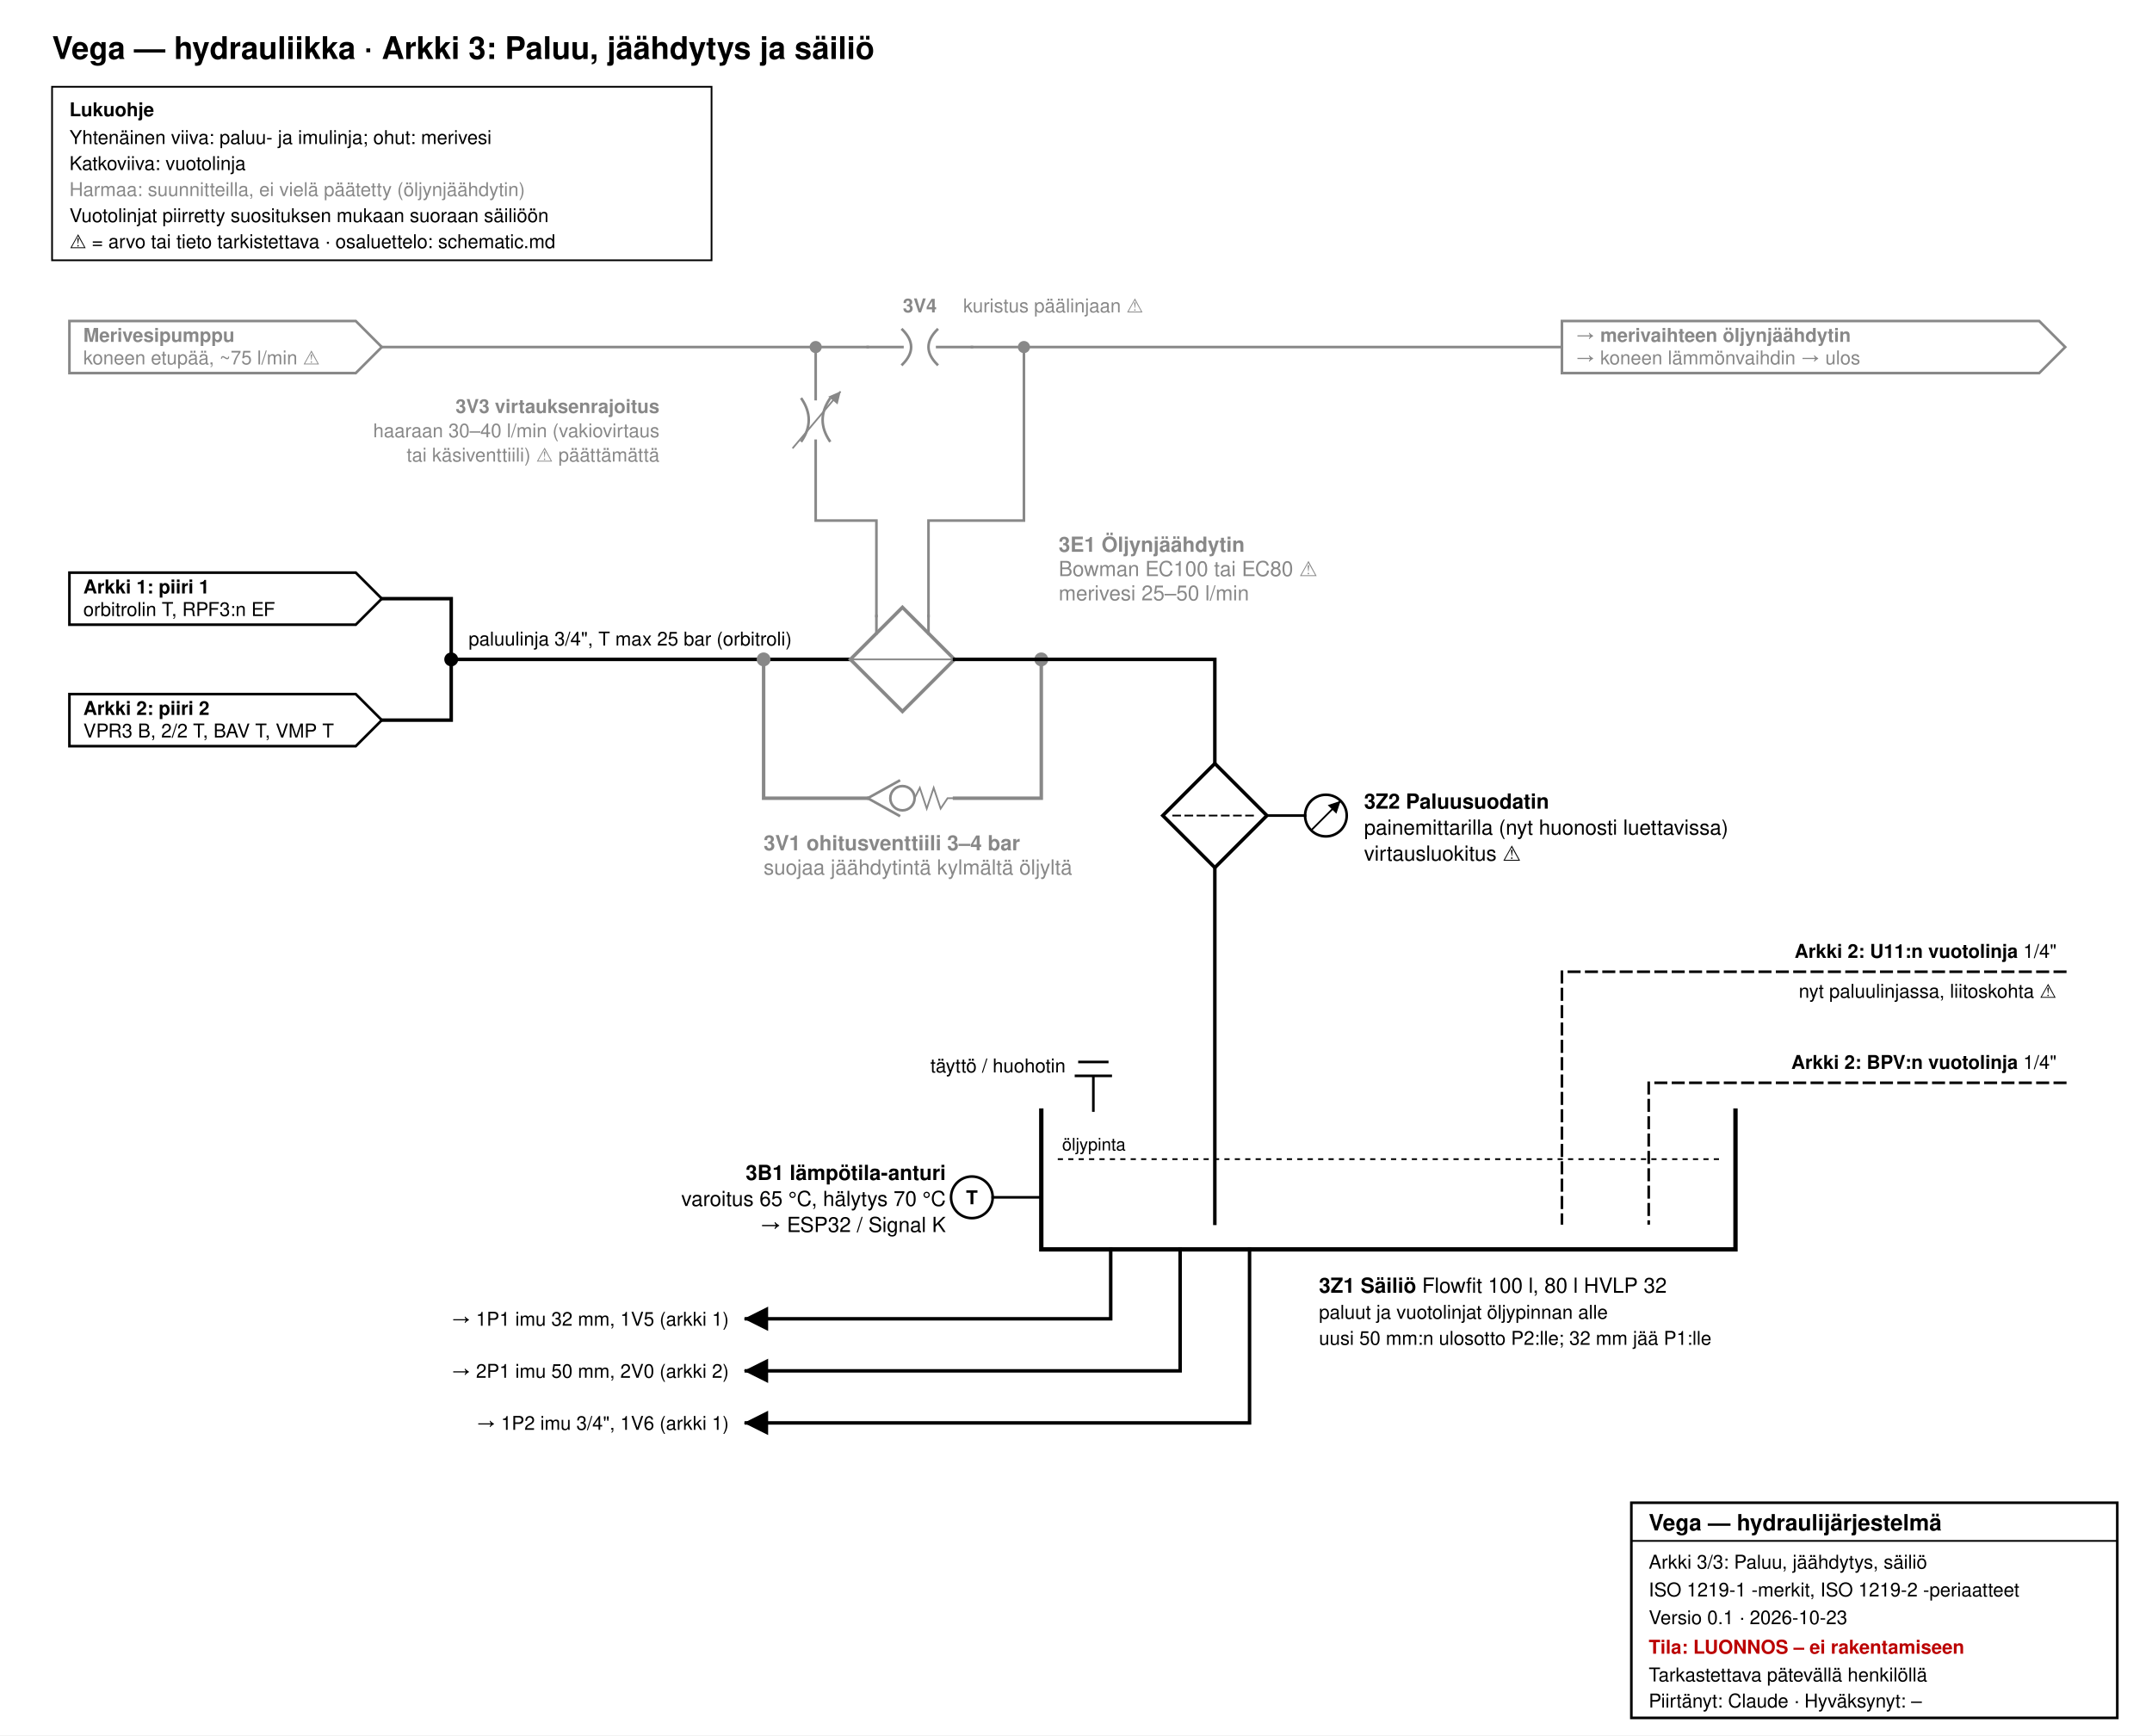
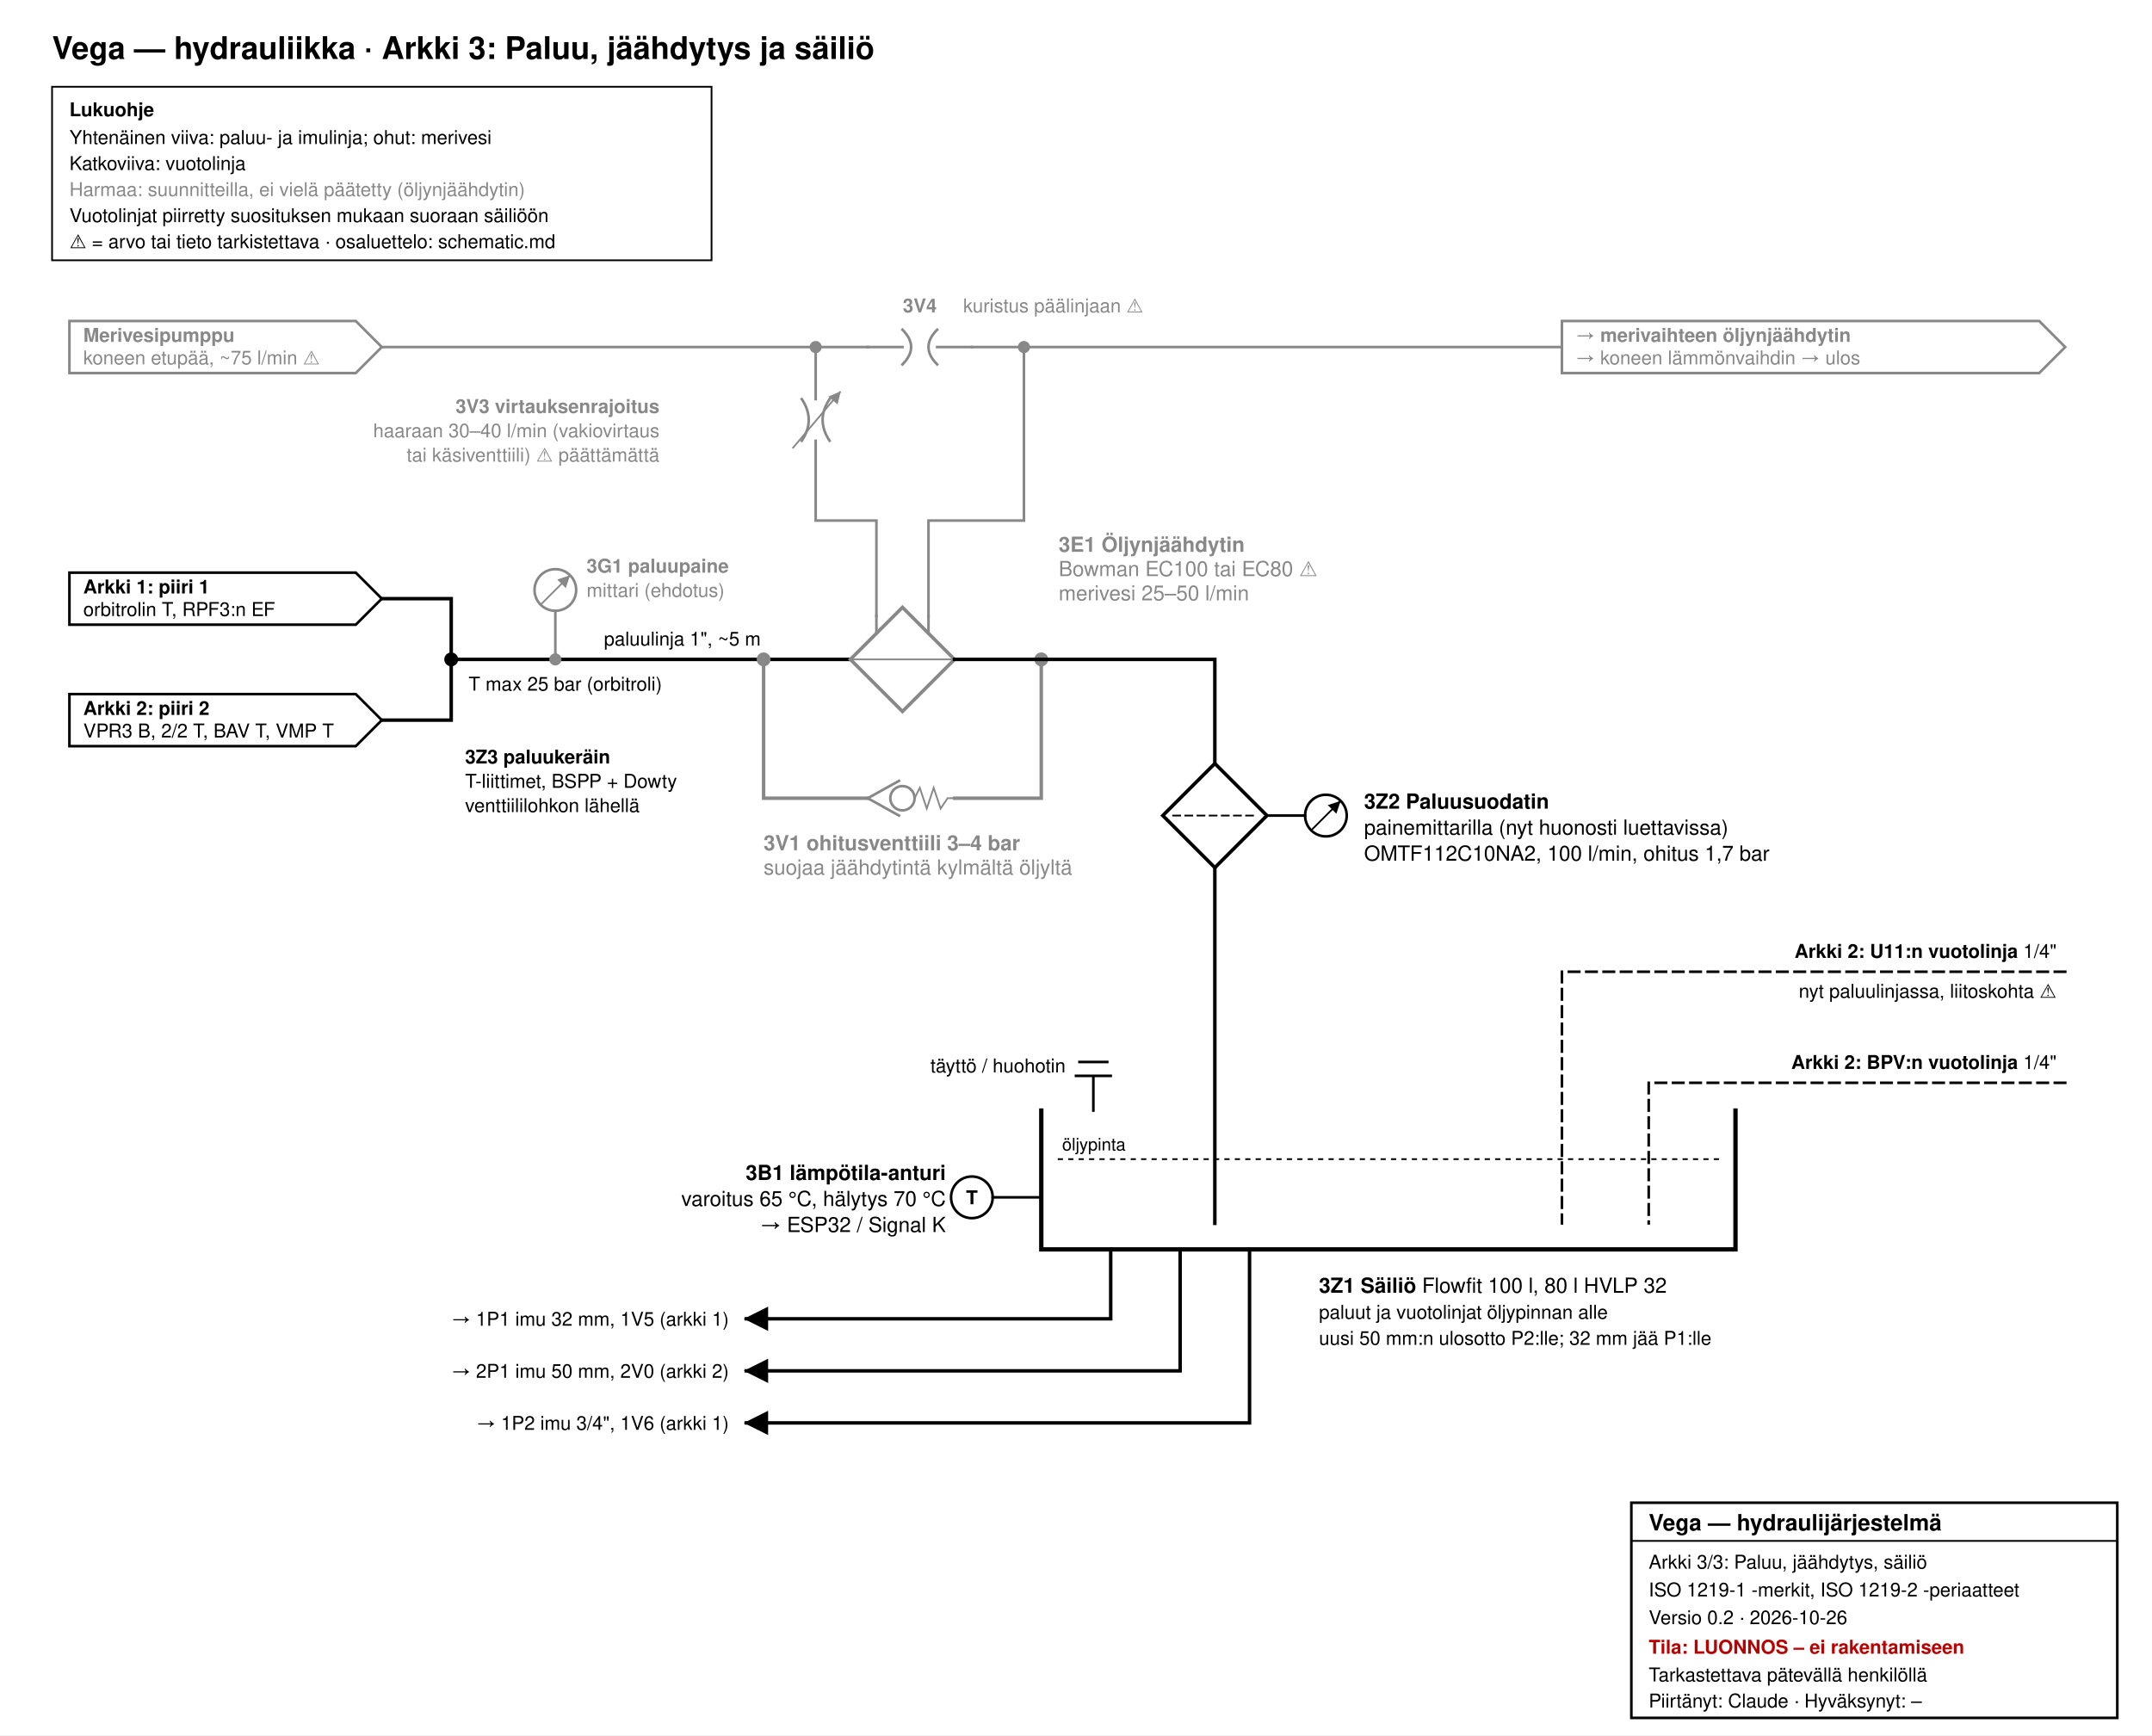
<svg xmlns="http://www.w3.org/2000/svg" viewBox="0 0 1240 1000" width="1240" height="1000" font-family="Helvetica, Arial, sans-serif" font-size="12">
  <defs>
    <marker id="ah" viewBox="0 0 10 10" refX="9" refY="5" markerWidth="7" markerHeight="7" orient="auto-start-reverse">
      <path d="M0,0 L10,5 L0,10 z" fill="#000" />
    </marker>
    <marker id="ahg" viewBox="0 0 10 10" refX="9" refY="5" markerWidth="7" markerHeight="7" orient="auto-start-reverse">
      <path d="M0,0 L10,5 L0,10 z" fill="#888" />
    </marker>
  </defs>
  <rect width="1240" height="1000" fill="#fff" />
  <g stroke="#000" stroke-width="2" fill="none" stroke-linecap="square">
    <text x="30" y="34" font-size="18" font-weight="bold" fill="#000" stroke="none">Vega — hydrauliikka · Arkki 3: Paluu, jäähdytys ja säiliö</text>
    <rect x="30" y="50" width="380" height="100" stroke-width="1" />
    <g stroke="none" fill="#000" font-size="11">
      <text x="40" y="67" font-weight="bold">Lukuohje</text>
      <text x="40" y="83">Yhtenäinen viiva: paluu- ja imulinja; ohut: merivesi</text>
      <text x="40" y="98">Katkoviiva: vuotolinja</text>
      <text x="40" y="113" fill="#888">Harmaa: suunnitteilla, ei vielä päätetty (öljynjäähdytin)</text>
      <text x="40" y="128">Vuotolinjat piirretty suosituksen mukaan suoraan säiliöön</text>
      <text x="40" y="143">⚠ = arvo tai tieto tarkistettava · osaluettelo: schematic.md</text>
    </g>
    <g stroke="#888">
      <path d="M220 200 H500 M560 200 H900" stroke-width="1.5" />
      <path d="M520 190 Q530 200 520 210 M540 190 Q530 200 540 210" stroke-width="1.5" />
      <path d="M500 200 H520 M540 200 H560" stroke-width="1.5" />
      <path d="M470 200 V230 M470 254 V300 H505 V355" stroke-width="1.5" />
      <path d="M462 230 Q470 242 462 254 M478 230 Q470 242 478 254" stroke-width="1.5" />
      <line x1="457" y1="258" x2="484" y2="226" stroke-width="1" marker-end="url(#ahg)" />
      <path d="M535 355 V300 H590 V200" stroke-width="1.5" />
      <circle cx="470" cy="200" r="3.5" fill="#888" stroke="none" />
      <circle cx="590" cy="200" r="3.5" fill="#888" stroke="none" />
      <path d="M40 185 H205 L220 200 L205 215 H40 Z" stroke-width="1.5" />
      <path d="M900 185 H1175 L1190 200 L1175 215 H900 Z" stroke-width="1.5" />
    </g>
    <g stroke="none" fill="#888" font-size="11">
      <text x="48" y="197" font-weight="bold">Merivesipumppu</text>
      <text x="48" y="210">koneen etupää, ~75 l/min ⚠</text>
      <text x="908" y="197" font-weight="bold">→ merivaihteen öljynjäähdytin</text>
      <text x="908" y="210">→ koneen lämmönvaihdin → ulos</text>
      <text x="530" y="180" text-anchor="middle" font-weight="bold">3V4</text>
      <text x="555" y="180">kuristus päälinjaan ⚠</text>
      <text x="380" y="238" text-anchor="end" font-weight="bold">3V3 virtauksenrajoitus</text>
      <text x="380" y="252" text-anchor="end">haaraan 30–40 l/min (vakiovirtaus</text>
      <text x="380" y="266" text-anchor="end">tai käsiventtiili) ⚠ päättämättä</text>
    </g>
    <path d="M40 330 H205 L220 345 L205 360 H40 Z" stroke-width="1.5" />
    <path d="M40 400 H205 L220 415 L205 430 H40 Z" stroke-width="1.5" />
    <g stroke="none" fill="#000" font-size="11">
      <text x="48" y="342" font-weight="bold">Arkki 1: piiri 1</text>
      <text x="48" y="355">orbitrolin T, RPF3:n EF</text>
      <text x="48" y="412" font-weight="bold">Arkki 2: piiri 2</text>
      <text x="48" y="425">VPR3 B, 2/2 T, BAV T, VMP T</text>
    </g>
    <path d="M220 345 H260 V380 M220 415 H260 V380" />
    <circle cx="260" cy="380" r="4" fill="#000" stroke="none" />
    <path d="M260 380 H490" />
-     <text x="270" y="372" stroke="none" fill="#000" font-size="11">paluulinja 3/4", T max 25 bar (orbitroli)</text>
+     <g stroke="none" fill="#000" font-size="11">
+       <text x="348" y="372">paluulinja 1", ~5 m</text>
+       <text x="270" y="398">T max 25 bar (orbitroli)</text>
+       <text x="268" y="440" font-weight="bold">3Z3 paluukeräin</text>
+       <text x="268" y="454">T-liittimet, BSPP + Dowty</text>
+       <text x="268" y="468">venttiililohkon lähellä</text>
+     </g>
+     <g stroke="#888">
+       <path d="M320 380 V352" stroke-width="1.5" />
+       <circle cx="320" cy="340" r="12" stroke-width="1.5" />
+       <line x1="312" y1="348" x2="328" y2="332" stroke-width="1" marker-end="url(#ahg)" />
+       <circle cx="320" cy="380" r="3.5" fill="#888" stroke="none" />
+     </g>
+     <g stroke="none" fill="#888" font-size="11">
+       <text x="338" y="330" font-weight="bold">3G1 paluupaine</text>
+       <text x="338" y="344">mittari (ehdotus)</text>
+     </g>
    <g stroke="#888">
      <path d="M520 350 L550 380 L520 410 L490 380 Z" stroke-width="2" />
      <path d="M490 380 H550" stroke-width="1" />
      <path d="M505 355 L505 365 M535 355 L535 365" stroke-width="1.5" />
      <path d="M440 380 V460 H500 M550 460 H600 V380" />
      <path d="M500 460 L518 450 M500 460 L518 470" stroke-width="1.5" />
      <circle cx="520" cy="460" r="7" fill="#fff" stroke-width="1.5" />
      <polyline points="527,460 530,454 534,466 538,454 542,466 546,460 550,460" stroke-width="1" />
      <circle cx="440" cy="380" r="4" fill="#888" stroke="none" />
      <circle cx="600" cy="380" r="4" fill="#888" stroke="none" />
    </g>
    <path d="M550 380 H700 V440" />
    <g stroke="none" fill="#888">
      <text x="610" y="318" font-weight="bold">3E1 Öljynjäähdytin</text>
      <text x="610" y="332">Bowman EC100 tai EC80 ⚠</text>
      <text x="610" y="346">merivesi 25–50 l/min</text>
      <text x="440" y="490" font-weight="bold">3V1 ohitusventtiili 3–4 bar</text>
      <text x="440" y="504">suojaa jäähdytintä kylmältä öljyltä</text>
    </g>
    <path d="M700 440 L730 470 L700 500 L670 470 Z" />
    <line x1="676" y1="470" x2="724" y2="470" stroke-width="1" stroke-dasharray="4 3" />
    <path d="M730 470 H752" stroke-width="1.5" />
    <circle cx="764" cy="470" r="12" stroke-width="1.5" />
    <line x1="756" y1="478" x2="772" y2="462" stroke-width="1" marker-end="url(#ah)" />
    <line x1="700" y1="500" x2="700" y2="705" />
    <g stroke="none" fill="#000">
      <text x="786" y="466" font-weight="bold">3Z2 Paluusuodatin</text>
      <text x="786" y="481">painemittarilla (nyt huonosti luettavissa)</text>
-       <text x="786" y="496">virtausluokitus ⚠</text>
+       <text x="786" y="496">OMTF112C10NA2, 100 l/min, ohitus 1,7 bar</text>
    </g>
    <path d="M1190 560 H900 V705" stroke-width="1.5" stroke-dasharray="6 4" />
    <path d="M1190 624 H950 V705" stroke-width="1.5" stroke-dasharray="6 4" />
    <g stroke="none" fill="#000" font-size="11">
      <text x="1185" y="552" text-anchor="end">
        <tspan font-weight="bold">Arkki 2: U11:n vuotolinja</tspan> 1/4"</text>
      <text x="1185" y="575" text-anchor="end">nyt paluulinjassa, liitoskohta ⚠</text>
      <text x="1185" y="616" text-anchor="end">
        <tspan font-weight="bold">Arkki 2: BPV:n vuotolinja</tspan> 1/4"</text>
    </g>
    <path d="M600 640 V720 H1000 V640" stroke-width="2.5" />
    <line x1="610" y1="668" x2="990" y2="668" stroke-width="1" stroke-dasharray="2 4" />
    <text x="612" y="663" stroke="none" fill="#000" font-size="10">öljypinta</text>
    <path d="M630 640 V620 M620 620 H640 M622 612 H638" stroke-width="1.5" />
    <path d="M640 720 V760 H430" marker-end="url(#ah)" />
    <path d="M680 720 V790 H430" marker-end="url(#ah)" />
    <path d="M720 720 V820 H430" marker-end="url(#ah)" />
    <g stroke="none" fill="#000" font-size="11" text-anchor="end">
      <text x="420" y="764">→ 1P1 imu 32 mm, 1V5 (arkki 1)</text>
      <text x="420" y="794">→ 2P1 imu 50 mm, 2V0 (arkki 2)</text>
      <text x="420" y="824">→ 1P2 imu 3/4", 1V6 (arkki 1)</text>
    </g>
    <path d="M600 690 H572" stroke-width="1.5" />
    <circle cx="560" cy="690" r="12" stroke-width="1.5" />
    <text x="560" y="694" text-anchor="middle" font-size="11" font-weight="bold" stroke="none" fill="#000">T</text>
    <g stroke="none" fill="#000">
      <text x="545" y="680" text-anchor="end" font-weight="bold">3B1 lämpötila-anturi</text>
      <text x="545" y="695" text-anchor="end">varoitus 65 °C, hälytys 70 °C</text>
      <text x="545" y="710" text-anchor="end">→ ESP32 / Signal K</text>
      <text x="760" y="745">
        <tspan font-weight="bold">3Z1 Säiliö</tspan> Flowfit 100 l, 80 l HVLP 32</text>
      <text x="760" y="760" font-size="11">paluut ja vuotolinjat öljypinnan alle</text>
      <text x="760" y="775" font-size="11">uusi 50 mm:n ulosotto P2:lle; 32 mm jää P1:lle</text>
      <text x="614" y="618" text-anchor="end" font-size="11">täyttö / huohotin</text>
    </g>
    <rect x="940" y="866" width="280" height="124" stroke-width="1.5" />
    <line x1="940" y1="888" x2="1220" y2="888" stroke-width="1" />
    <g stroke="none" fill="#000" font-size="11">
      <text x="950" y="882" font-size="13" font-weight="bold">Vega — hydraulijärjestelmä</text>
      <text x="950" y="904">Arkki 3/3: Paluu, jäähdytys, säiliö</text>
      <text x="950" y="920">ISO 1219-1 -merkit, ISO 1219-2 -periaatteet</text>
-       <text x="950" y="936">Versio 0.1 · 2026-10-23</text>
+       <text x="950" y="936">Versio 0.2 · 2026-10-26</text>
      <text x="950" y="953" font-weight="bold" fill="#b00">Tila: LUONNOS – ei rakentamiseen</text>
      <text x="950" y="969">Tarkastettava pätevällä henkilöllä</text>
      <text x="950" y="984">Piirtänyt: Claude · Hyväksynyt: –</text>
    </g>
  </g>
</svg>
